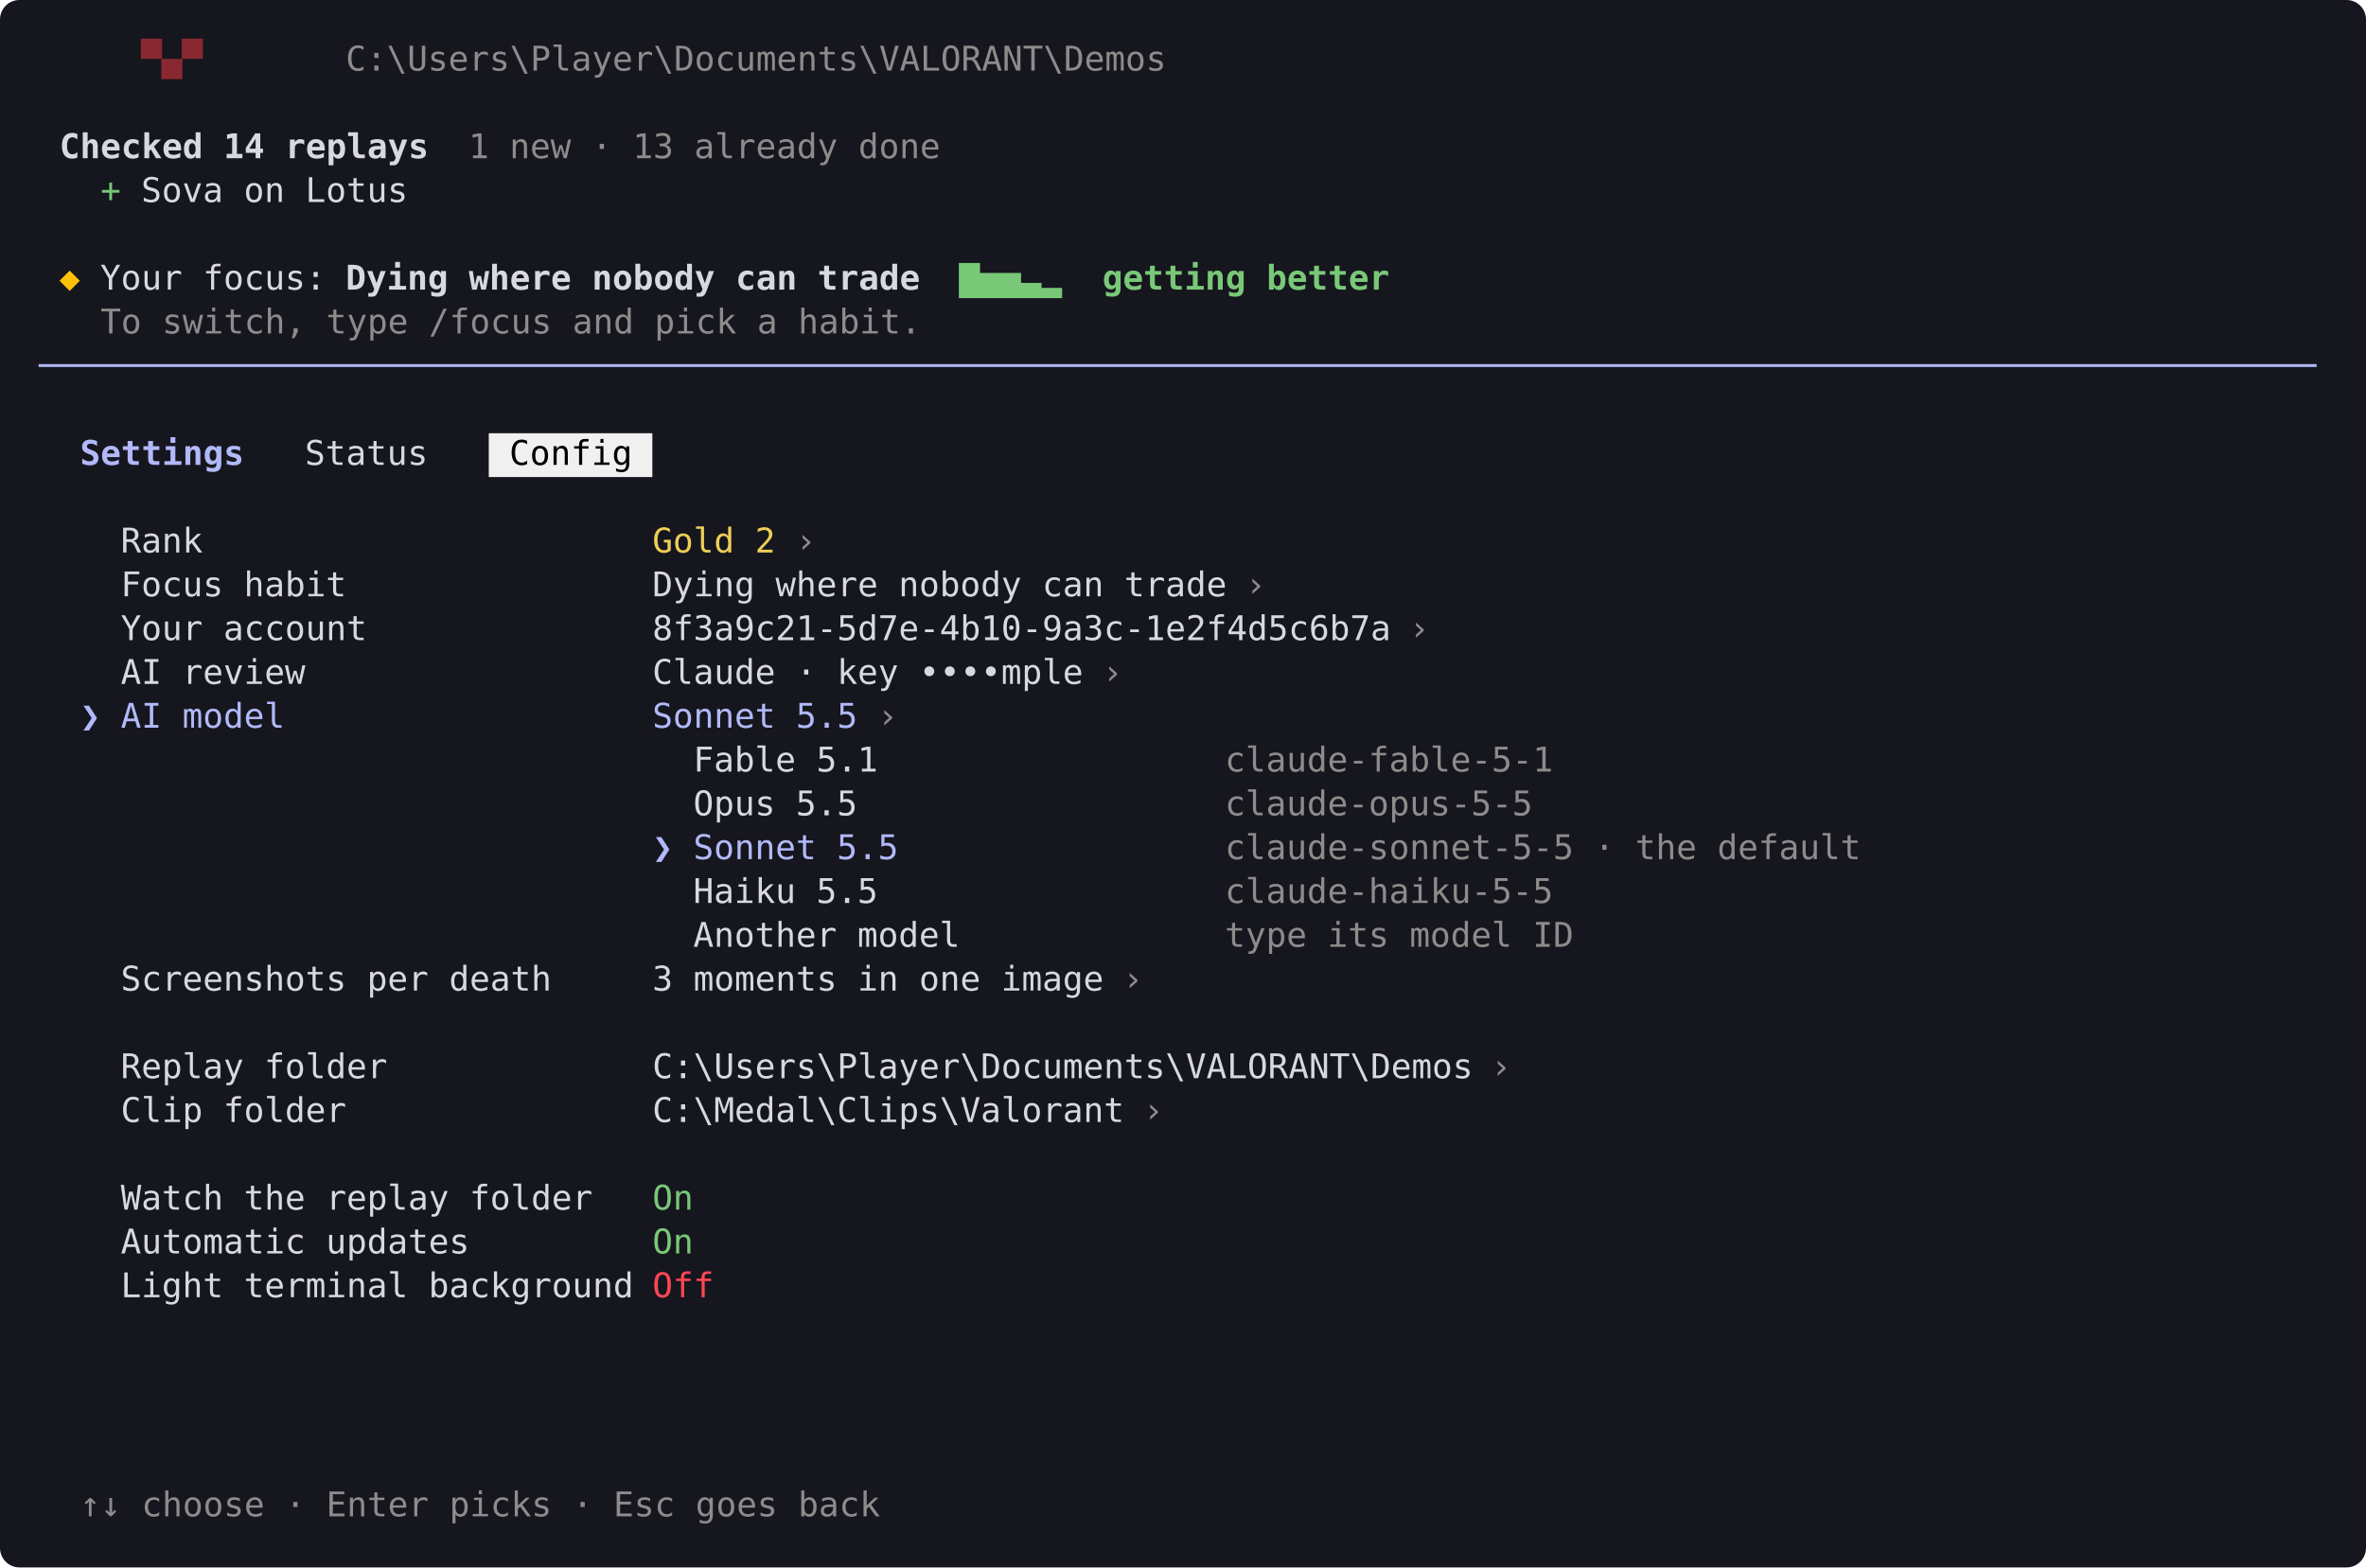
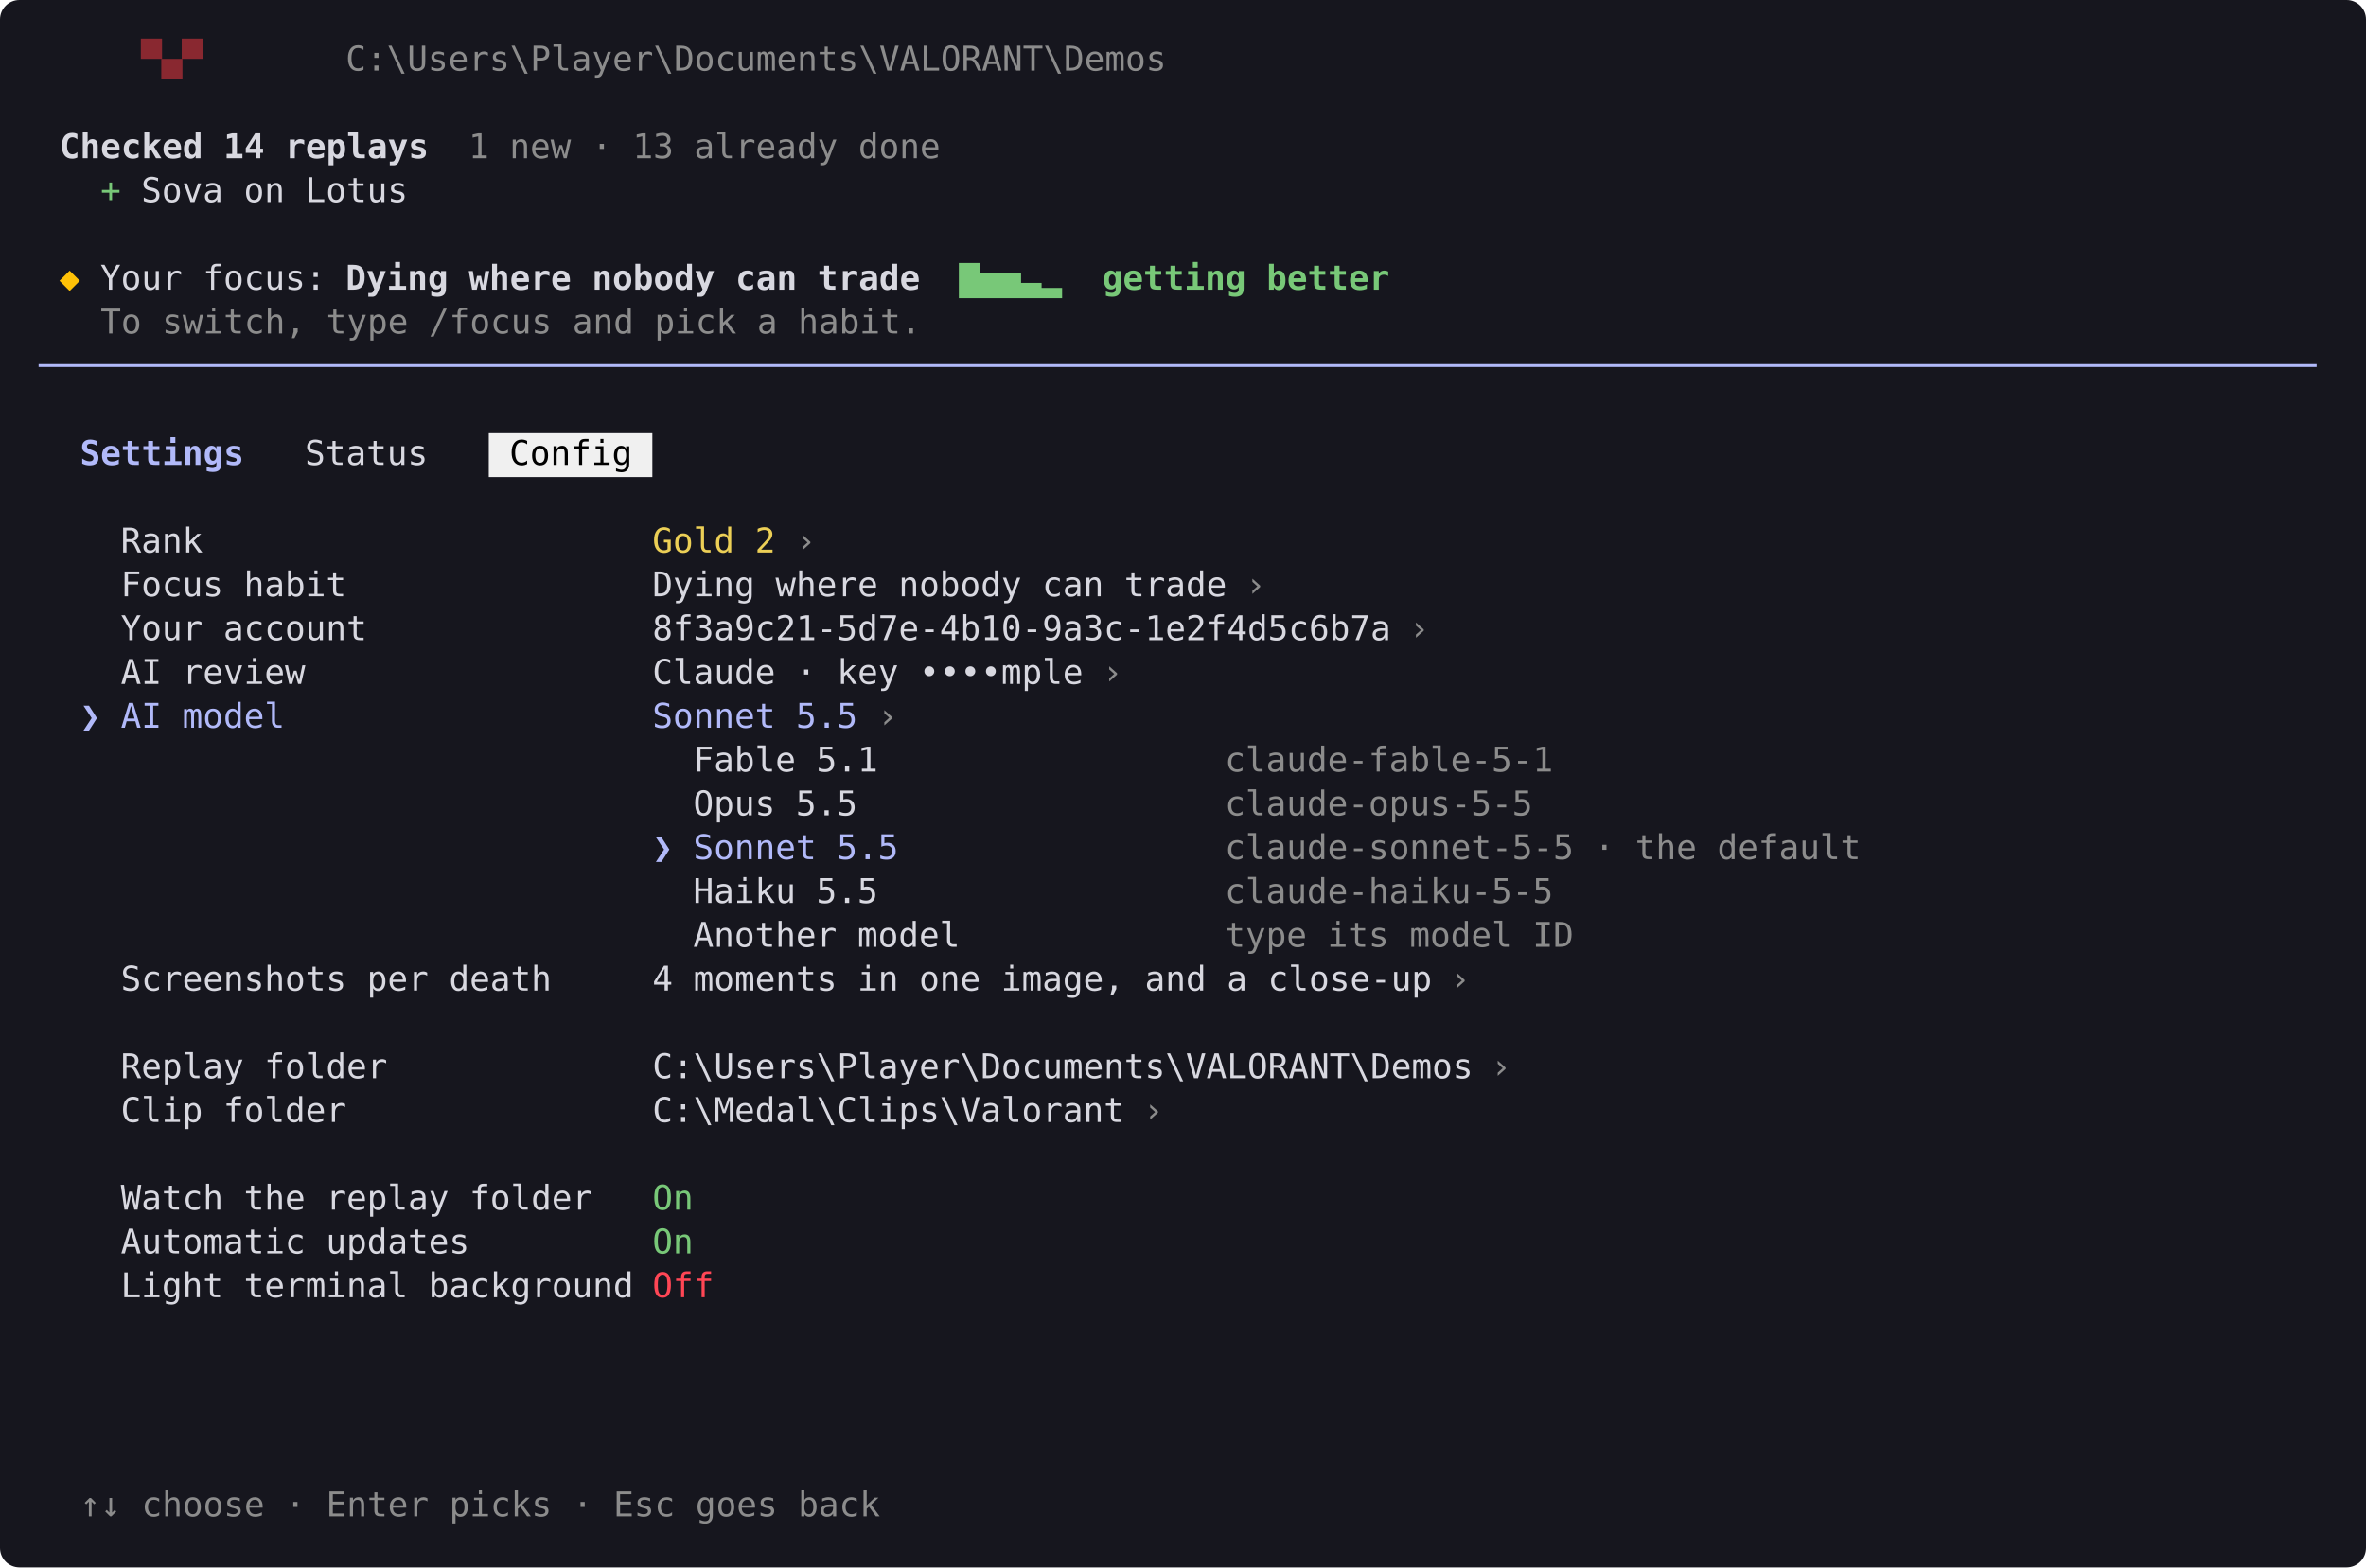
<svg xmlns="http://www.w3.org/2000/svg" width="972" height="644" viewBox="0 0 972 644" font-family="Cascadia Mono, Consolas, Menlo, monospace" font-size="14">
  <rect width="972" height="644" rx="8" fill="#16161e" />
  <text x="58.0" y="29" fill="#892830" xml:space="preserve">▀</text>
  <text x="66.4" y="29" fill="#892830" xml:space="preserve">▄</text>
  <text x="74.8" y="29" fill="#892830" xml:space="preserve">▀</text>
  <text x="142.0" y="29" fill="#8c8c8c" textLength="336.0" lengthAdjust="spacingAndGlyphs" xml:space="preserve">C:\Users\Player\Documents\VALORANT\Demos</text>
  <text x="24.4" y="65" fill="#d8d8e0" font-weight="bold" textLength="151.2" lengthAdjust="spacingAndGlyphs" xml:space="preserve">Checked 14 replays</text>
  <text x="175.6" y="65" fill="#8c8c8c" textLength="210.0" lengthAdjust="spacingAndGlyphs" xml:space="preserve">  1 new · 13 already done</text>
  <text x="24.4" y="83" fill="#78c878" textLength="33.6" lengthAdjust="spacingAndGlyphs" xml:space="preserve">  + </text>
  <text x="58.0" y="83" fill="#d8d8e0" textLength="109.2" lengthAdjust="spacingAndGlyphs" xml:space="preserve">Sova on Lotus</text>
  <text x="24.4" y="119" fill="#ffc107" textLength="16.8" lengthAdjust="spacingAndGlyphs" xml:space="preserve">◆ </text>
  <text x="41.2" y="119" fill="#d8d8e0" textLength="100.8" lengthAdjust="spacingAndGlyphs" xml:space="preserve">Your focus: </text>
  <text x="142.0" y="119" fill="#d8d8e0" font-weight="bold" textLength="235.2" lengthAdjust="spacingAndGlyphs" xml:space="preserve">Dying where nobody can trade</text>
  <text x="377.2" y="119" fill="#78c878" textLength="58.8" lengthAdjust="spacingAndGlyphs" xml:space="preserve">  ▇▅▅▃▂</text>
  <text x="436.0" y="119" fill="#78c878" font-weight="bold" textLength="134.4" lengthAdjust="spacingAndGlyphs" xml:space="preserve">  getting better</text>
  <text x="16.0" y="137" fill="#8c8c8c" textLength="361.2" lengthAdjust="spacingAndGlyphs" xml:space="preserve">   To switch, type /focus and pick a habit.</text>
  <text x="16.0" y="155" fill="#b1b9f9" textLength="932.4" lengthAdjust="spacingAndGlyphs" xml:space="preserve">───────────────────────────────────────────────────────────────────────────────────────────────────────────────</text>
  <text x="16.0" y="191" fill="#b1b9f9" font-weight="bold" textLength="84.0" lengthAdjust="spacingAndGlyphs" xml:space="preserve">  Settings</text>
  <text x="116.8" y="191" fill="#d8d8e0" textLength="67.2" lengthAdjust="spacingAndGlyphs" xml:space="preserve"> Status </text>
  <rect x="200.8" y="178" width="67.2" height="18" fill="#f0f0f0" />
  <text x="200.8" y="191" fill="#000000" textLength="67.2" lengthAdjust="spacingAndGlyphs" xml:space="preserve"> Config </text>
  <text x="49.6" y="227" fill="#d8d8e0" textLength="218.4" lengthAdjust="spacingAndGlyphs" xml:space="preserve">Rank                      </text>
  <text x="268.0" y="227" fill="#eccf56" textLength="50.4" lengthAdjust="spacingAndGlyphs" xml:space="preserve">Gold 2</text>
  <text x="318.4" y="227" fill="#8c8c8c" textLength="16.8" lengthAdjust="spacingAndGlyphs" xml:space="preserve"> ›</text>
  <text x="49.6" y="245" fill="#d8d8e0" textLength="218.4" lengthAdjust="spacingAndGlyphs" xml:space="preserve">Focus habit               </text>
  <text x="268.0" y="245" fill="#d8d8e0" textLength="235.2" lengthAdjust="spacingAndGlyphs" xml:space="preserve">Dying where nobody can trade</text>
  <text x="503.2" y="245" fill="#8c8c8c" textLength="16.8" lengthAdjust="spacingAndGlyphs" xml:space="preserve"> ›</text>
  <text x="49.6" y="263" fill="#d8d8e0" textLength="218.4" lengthAdjust="spacingAndGlyphs" xml:space="preserve">Your account              </text>
  <text x="268.0" y="263" fill="#d8d8e0" textLength="302.4" lengthAdjust="spacingAndGlyphs" xml:space="preserve">8f3a9c21-5d7e-4b10-9a3c-1e2f4d5c6b7a</text>
  <text x="570.4" y="263" fill="#8c8c8c" textLength="16.8" lengthAdjust="spacingAndGlyphs" xml:space="preserve"> ›</text>
  <text x="49.6" y="281" fill="#d8d8e0" textLength="218.4" lengthAdjust="spacingAndGlyphs" xml:space="preserve">AI review                 </text>
  <text x="268.0" y="281" fill="#d8d8e0" textLength="176.4" lengthAdjust="spacingAndGlyphs" xml:space="preserve">Claude · key ••••mple</text>
  <text x="444.4" y="281" fill="#8c8c8c" textLength="16.8" lengthAdjust="spacingAndGlyphs" xml:space="preserve"> ›</text>
  <text x="16.0" y="299" fill="#b1b9f9" textLength="33.6" lengthAdjust="spacingAndGlyphs" xml:space="preserve">  ❯ </text>
  <text x="49.6" y="299" fill="#b1b9f9" textLength="218.4" lengthAdjust="spacingAndGlyphs" xml:space="preserve">AI model                  </text>
  <text x="268.0" y="299" fill="#b1b9f9" textLength="84.0" lengthAdjust="spacingAndGlyphs" xml:space="preserve">Sonnet 5.5</text>
  <text x="352.0" y="299" fill="#8c8c8c" textLength="16.8" lengthAdjust="spacingAndGlyphs" xml:space="preserve"> ›</text>
  <text x="284.8" y="317" fill="#d8d8e0" textLength="218.4" lengthAdjust="spacingAndGlyphs" xml:space="preserve">Fable 5.1                 </text>
  <text x="503.2" y="317" fill="#8c8c8c" textLength="134.4" lengthAdjust="spacingAndGlyphs" xml:space="preserve">claude-fable-5-1</text>
  <text x="284.8" y="335" fill="#d8d8e0" textLength="218.4" lengthAdjust="spacingAndGlyphs" xml:space="preserve">Opus 5.5                  </text>
  <text x="503.2" y="335" fill="#8c8c8c" textLength="126.0" lengthAdjust="spacingAndGlyphs" xml:space="preserve">claude-opus-5-5</text>
  <text x="268.0" y="353" fill="#b1b9f9" textLength="16.8" lengthAdjust="spacingAndGlyphs" xml:space="preserve">❯ </text>
  <text x="284.8" y="353" fill="#b1b9f9" textLength="218.4" lengthAdjust="spacingAndGlyphs" xml:space="preserve">Sonnet 5.5                </text>
  <text x="503.2" y="353" fill="#8c8c8c" textLength="260.4" lengthAdjust="spacingAndGlyphs" xml:space="preserve">claude-sonnet-5-5 · the default</text>
  <text x="284.8" y="371" fill="#d8d8e0" textLength="218.4" lengthAdjust="spacingAndGlyphs" xml:space="preserve">Haiku 5.5                 </text>
  <text x="503.2" y="371" fill="#8c8c8c" textLength="134.4" lengthAdjust="spacingAndGlyphs" xml:space="preserve">claude-haiku-5-5</text>
  <text x="284.8" y="389" fill="#d8d8e0" textLength="218.4" lengthAdjust="spacingAndGlyphs" xml:space="preserve">Another model             </text>
  <text x="503.2" y="389" fill="#8c8c8c" textLength="142.8" lengthAdjust="spacingAndGlyphs" xml:space="preserve">type its model ID</text>
  <text x="49.6" y="407" fill="#d8d8e0" textLength="218.4" lengthAdjust="spacingAndGlyphs" xml:space="preserve">Screenshots per death     </text>
-   <text x="268.0" y="407" fill="#d8d8e0" textLength="184.8" lengthAdjust="spacingAndGlyphs" xml:space="preserve">3 moments in one image</text>
-   <text x="452.8" y="407" fill="#8c8c8c" textLength="16.8" lengthAdjust="spacingAndGlyphs" xml:space="preserve"> ›</text>
+   <text x="268.0" y="407" fill="#d8d8e0" textLength="319.2" lengthAdjust="spacingAndGlyphs" xml:space="preserve">4 moments in one image, and a close-up</text>
+   <text x="587.2" y="407" fill="#8c8c8c" textLength="16.8" lengthAdjust="spacingAndGlyphs" xml:space="preserve"> ›</text>
  <text x="49.6" y="443" fill="#d8d8e0" textLength="218.4" lengthAdjust="spacingAndGlyphs" xml:space="preserve">Replay folder             </text>
  <text x="268.0" y="443" fill="#d8d8e0" textLength="336.0" lengthAdjust="spacingAndGlyphs" xml:space="preserve">C:\Users\Player\Documents\VALORANT\Demos</text>
  <text x="604.0" y="443" fill="#8c8c8c" textLength="16.8" lengthAdjust="spacingAndGlyphs" xml:space="preserve"> ›</text>
  <text x="49.6" y="461" fill="#d8d8e0" textLength="218.4" lengthAdjust="spacingAndGlyphs" xml:space="preserve">Clip folder               </text>
  <text x="268.0" y="461" fill="#d8d8e0" textLength="193.2" lengthAdjust="spacingAndGlyphs" xml:space="preserve">C:\Medal\Clips\Valorant</text>
  <text x="461.2" y="461" fill="#8c8c8c" textLength="16.8" lengthAdjust="spacingAndGlyphs" xml:space="preserve"> ›</text>
  <text x="49.6" y="497" fill="#d8d8e0" textLength="218.4" lengthAdjust="spacingAndGlyphs" xml:space="preserve">Watch the replay folder   </text>
  <text x="268.0" y="497" fill="#78c878" textLength="16.8" lengthAdjust="spacingAndGlyphs" xml:space="preserve">On</text>
  <text x="49.6" y="515" fill="#d8d8e0" textLength="218.4" lengthAdjust="spacingAndGlyphs" xml:space="preserve">Automatic updates         </text>
  <text x="268.0" y="515" fill="#78c878" textLength="16.8" lengthAdjust="spacingAndGlyphs" xml:space="preserve">On</text>
  <text x="49.6" y="533" fill="#d8d8e0" textLength="218.4" lengthAdjust="spacingAndGlyphs" xml:space="preserve">Light terminal background </text>
  <text x="268.0" y="533" fill="#ff4655" textLength="25.2" lengthAdjust="spacingAndGlyphs" xml:space="preserve">Off</text>
  <text x="16.0" y="623" fill="#8c8c8c" textLength="344.4" lengthAdjust="spacingAndGlyphs" xml:space="preserve">  ↑↓ choose · Enter picks · Esc goes back</text>
</svg>
